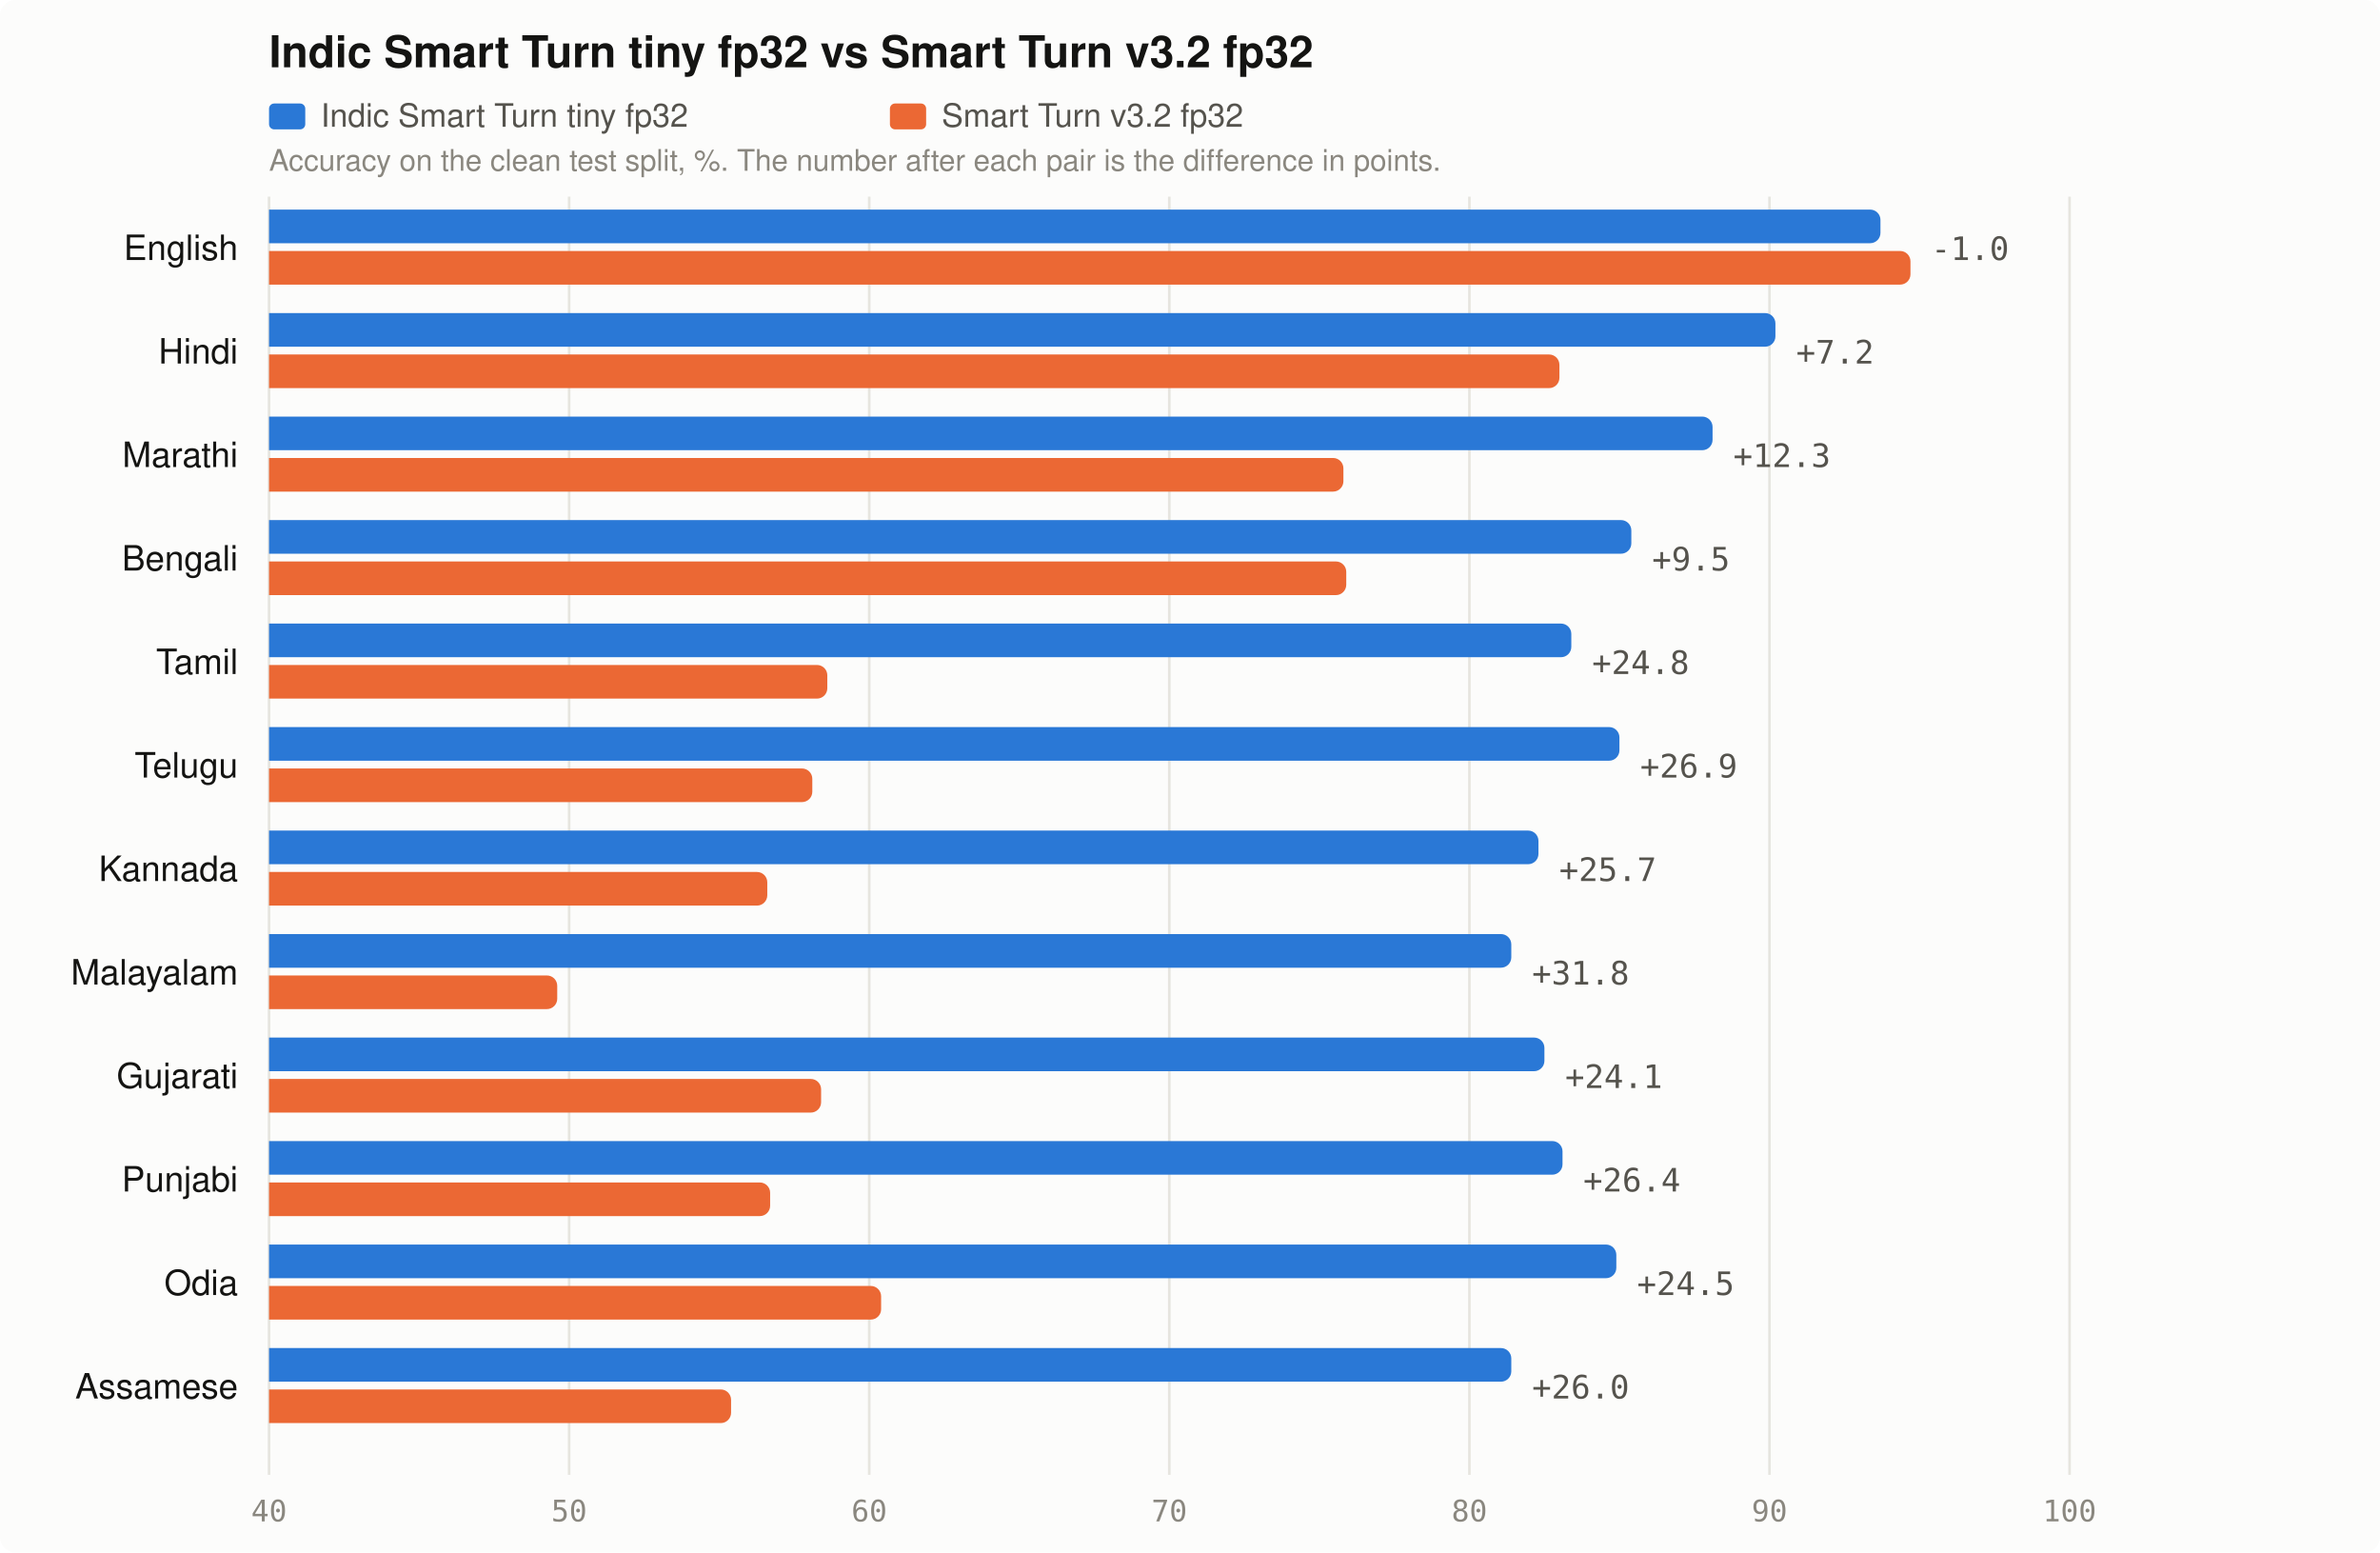
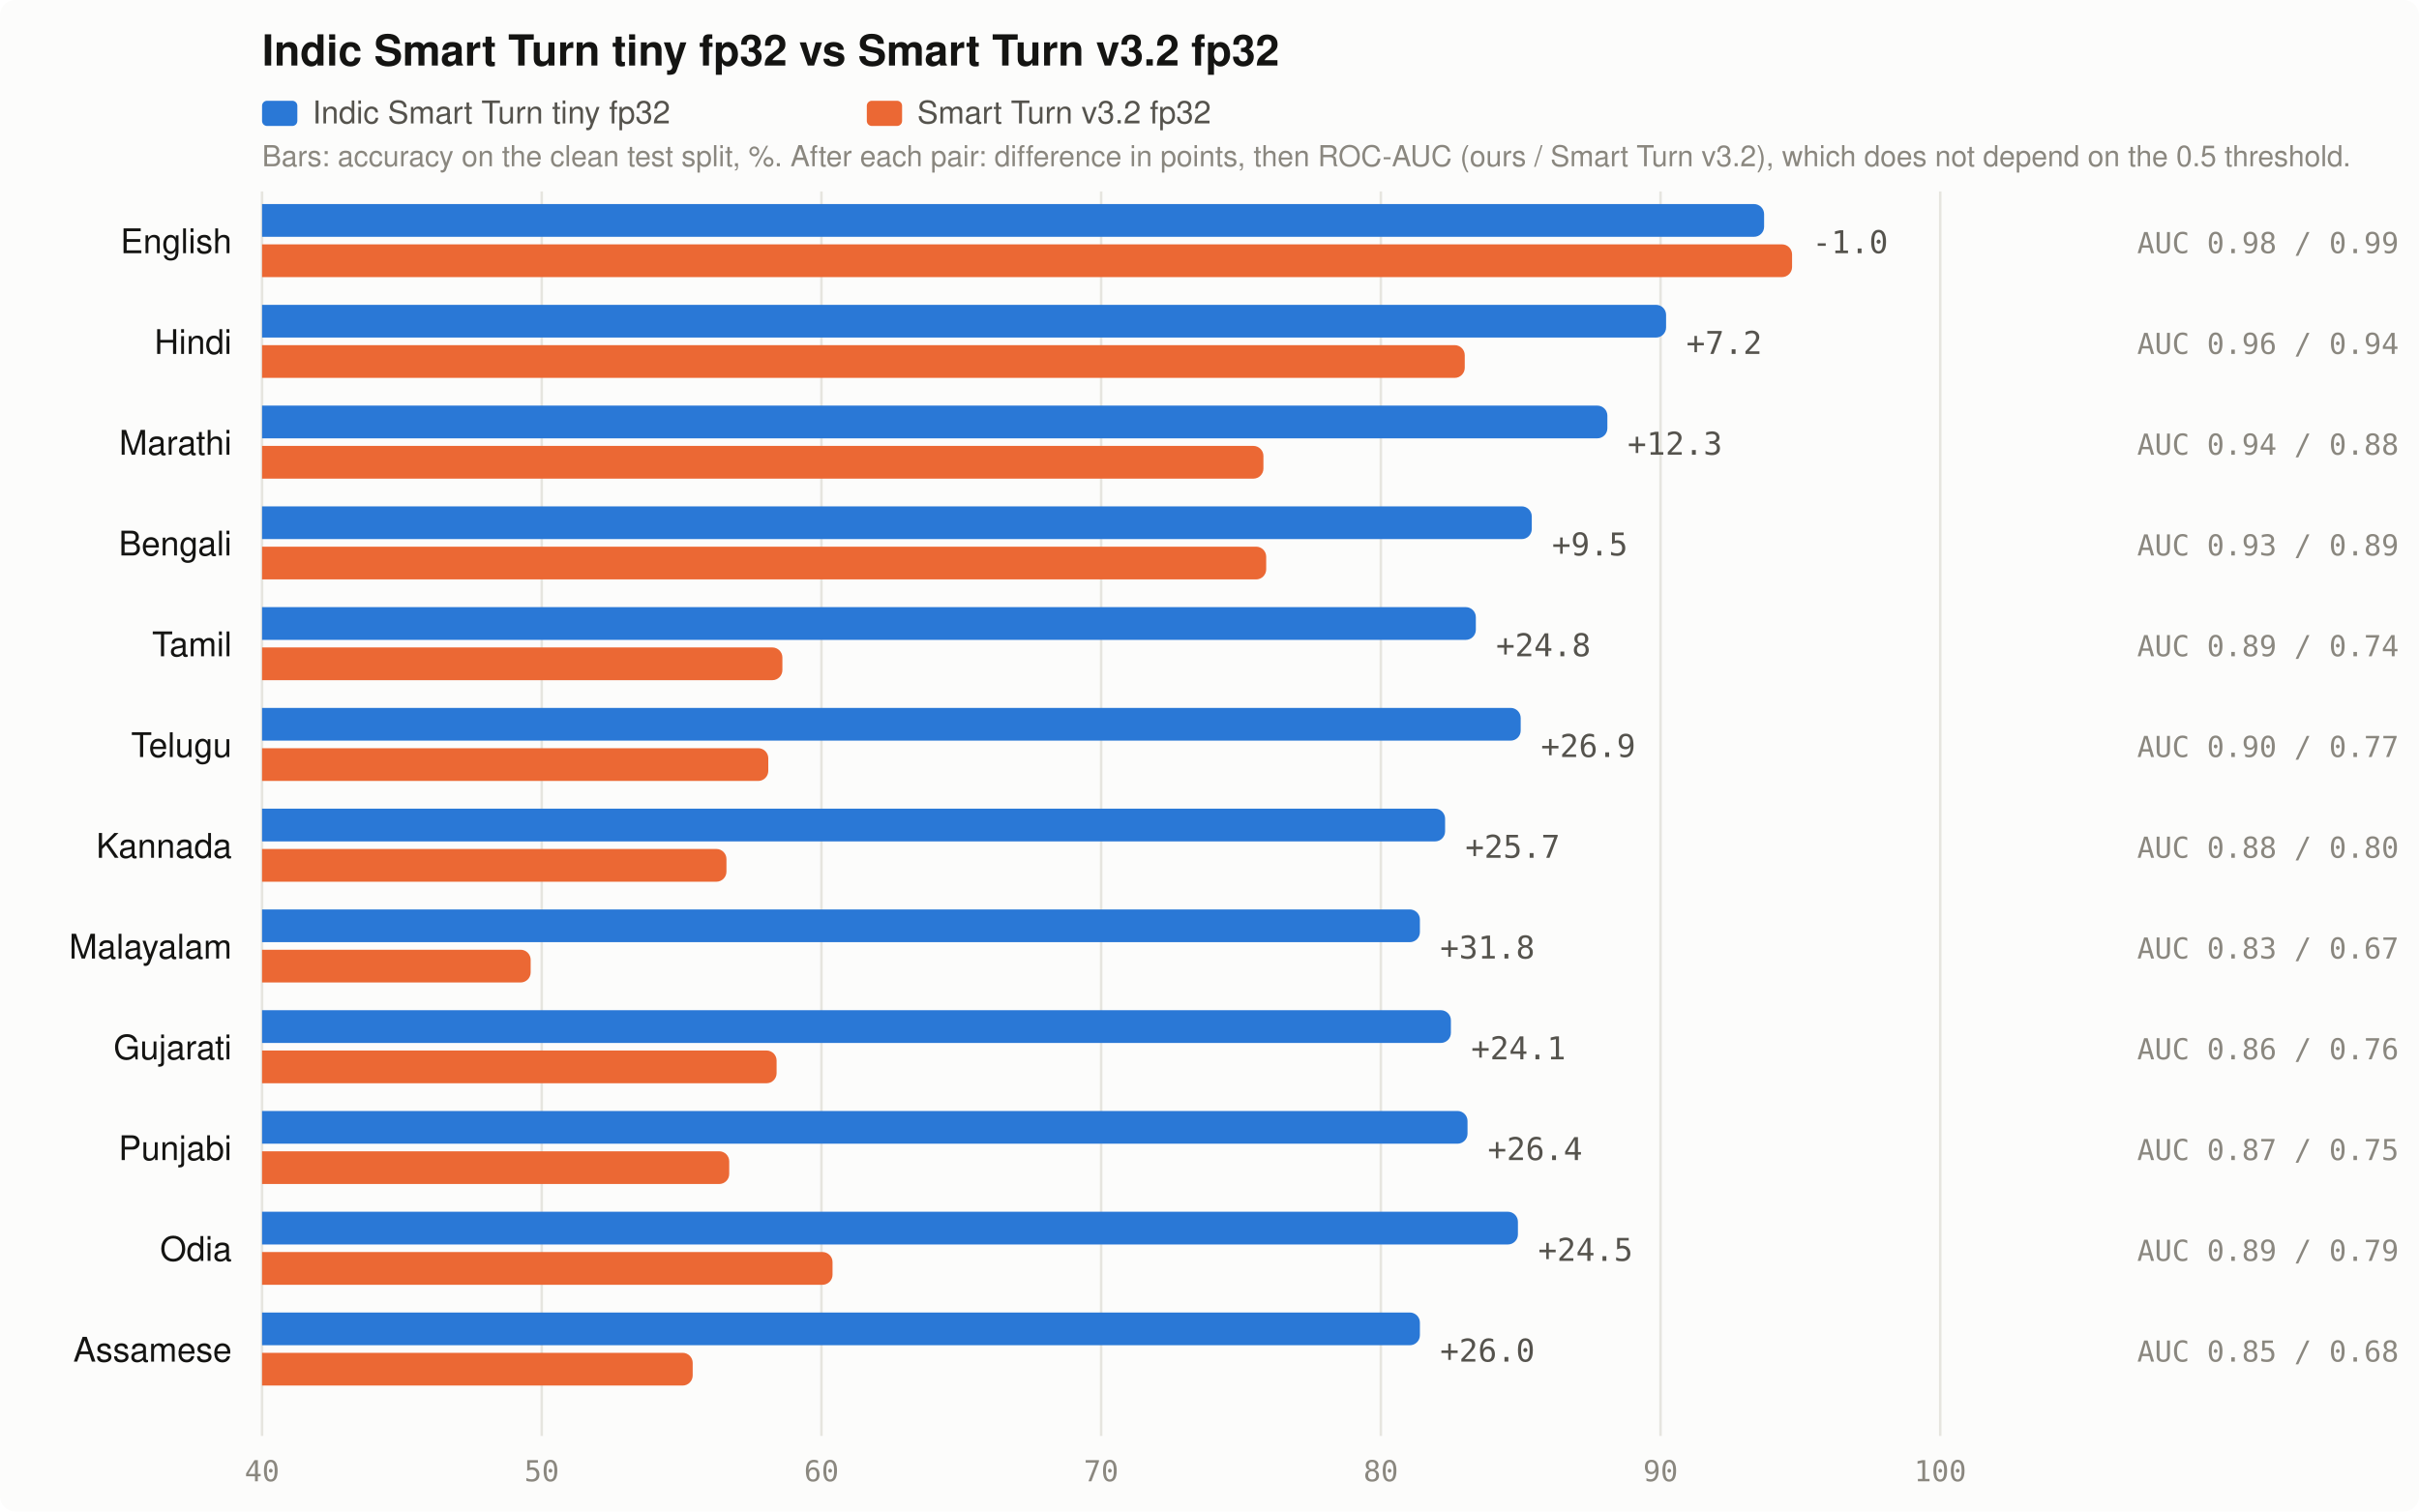
- <svg xmlns="http://www.w3.org/2000/svg" viewBox="0 0 920 600" width="920" height="600" font-family="ui-sans-serif, -apple-system, 'Segoe UI', Helvetica, Arial, sans-serif">
-   <rect width="920" height="600" fill="#fcfcfb" rx="6" />
+ <svg xmlns="http://www.w3.org/2000/svg" viewBox="0 0 960 600" width="960" height="600" font-family="ui-sans-serif, -apple-system, 'Segoe UI', Helvetica, Arial, sans-serif">
+   <rect width="960" height="600" fill="#fcfcfb" rx="6" />
  <text x="104" y="26" font-size="17" font-weight="600" fill="#141412">Indic Smart Turn tiny fp32 vs Smart Turn v3.2 fp32</text>
  <rect x="104" y="40" width="14" height="10" rx="2" fill="#2a78d6" />
  <text x="124" y="49" font-size="12.5" fill="#55534d">Indic Smart Turn tiny fp32</text>
  <rect x="344" y="40" width="14" height="10" rx="2" fill="#eb6834" />
  <text x="364" y="49" font-size="12.5" fill="#55534d">Smart Turn v3.2 fp32</text>
-   <text x="104" y="66" font-size="11.5" fill="#8a877f">Accuracy on the clean test split, %. The number after each pair is the difference in points.</text>
+   <text x="104" y="66" font-size="11.5" fill="#8a877f">Bars: accuracy on the clean test split, %. After each pair: difference in points, then ROC-AUC (ours / Smart Turn v3.2), which does not depend on the 0.5 threshold.</text>
  <line x1="104.0" x2="104.0" y1="76" y2="570" stroke="#e6e5df" stroke-width="1" />
  <text x="104.0" y="588" font-size="11.5" fill="#8a877f" text-anchor="middle" font-family="ui-monospace, SFMono-Regular, Menlo, Consolas, monospace">40</text>
-   <line x1="220.0" x2="220.0" y1="76" y2="570" stroke="#e6e5df" stroke-width="1" />
-   <text x="220.0" y="588" font-size="11.5" fill="#8a877f" text-anchor="middle" font-family="ui-monospace, SFMono-Regular, Menlo, Consolas, monospace">50</text>
-   <line x1="336.0" x2="336.0" y1="76" y2="570" stroke="#e6e5df" stroke-width="1" />
-   <text x="336.0" y="588" font-size="11.5" fill="#8a877f" text-anchor="middle" font-family="ui-monospace, SFMono-Regular, Menlo, Consolas, monospace">60</text>
-   <line x1="452.0" x2="452.0" y1="76" y2="570" stroke="#e6e5df" stroke-width="1" />
-   <text x="452.0" y="588" font-size="11.5" fill="#8a877f" text-anchor="middle" font-family="ui-monospace, SFMono-Regular, Menlo, Consolas, monospace">70</text>
-   <line x1="568.0" x2="568.0" y1="76" y2="570" stroke="#e6e5df" stroke-width="1" />
-   <text x="568.0" y="588" font-size="11.5" fill="#8a877f" text-anchor="middle" font-family="ui-monospace, SFMono-Regular, Menlo, Consolas, monospace">80</text>
-   <line x1="684.0" x2="684.0" y1="76" y2="570" stroke="#e6e5df" stroke-width="1" />
-   <text x="684.0" y="588" font-size="11.5" fill="#8a877f" text-anchor="middle" font-family="ui-monospace, SFMono-Regular, Menlo, Consolas, monospace">90</text>
-   <line x1="800.0" x2="800.0" y1="76" y2="570" stroke="#e6e5df" stroke-width="1" />
-   <text x="800.0" y="588" font-size="11.5" fill="#8a877f" text-anchor="middle" font-family="ui-monospace, SFMono-Regular, Menlo, Consolas, monospace">100</text>
+   <line x1="215.0" x2="215.0" y1="76" y2="570" stroke="#e6e5df" stroke-width="1" />
+   <text x="215.0" y="588" font-size="11.5" fill="#8a877f" text-anchor="middle" font-family="ui-monospace, SFMono-Regular, Menlo, Consolas, monospace">50</text>
+   <line x1="326.0" x2="326.0" y1="76" y2="570" stroke="#e6e5df" stroke-width="1" />
+   <text x="326.0" y="588" font-size="11.5" fill="#8a877f" text-anchor="middle" font-family="ui-monospace, SFMono-Regular, Menlo, Consolas, monospace">60</text>
+   <line x1="437.0" x2="437.0" y1="76" y2="570" stroke="#e6e5df" stroke-width="1" />
+   <text x="437.0" y="588" font-size="11.5" fill="#8a877f" text-anchor="middle" font-family="ui-monospace, SFMono-Regular, Menlo, Consolas, monospace">70</text>
+   <line x1="548.0" x2="548.0" y1="76" y2="570" stroke="#e6e5df" stroke-width="1" />
+   <text x="548.0" y="588" font-size="11.5" fill="#8a877f" text-anchor="middle" font-family="ui-monospace, SFMono-Regular, Menlo, Consolas, monospace">80</text>
+   <line x1="659.0" x2="659.0" y1="76" y2="570" stroke="#e6e5df" stroke-width="1" />
+   <text x="659.0" y="588" font-size="11.5" fill="#8a877f" text-anchor="middle" font-family="ui-monospace, SFMono-Regular, Menlo, Consolas, monospace">90</text>
+   <line x1="770.0" x2="770.0" y1="76" y2="570" stroke="#e6e5df" stroke-width="1" />
+   <text x="770.0" y="588" font-size="11.5" fill="#8a877f" text-anchor="middle" font-family="ui-monospace, SFMono-Regular, Menlo, Consolas, monospace">100</text>
  <text x="92" y="100.5" font-size="13.5" fill="#141412" text-anchor="end">English</text>
-   <path d="M104.0,81 h618.9 a4,4 0 0 1 4,4 v5 a4,4 0 0 1 -4,4 h-618.9 z" fill="#2a78d6" />
-   <path d="M104.0,97 h630.5 a4,4 0 0 1 4,4 v5 a4,4 0 0 1 -4,4 h-630.5 z" fill="#eb6834" />
-   <text x="746.5" y="100.5" font-size="12.5" fill="#55534d" font-family="ui-monospace, SFMono-Regular, Menlo, Consolas, monospace">-1.0</text>
+   <path d="M104.0,81 h592.1 a4,4 0 0 1 4,4 v5 a4,4 0 0 1 -4,4 h-592.1 z" fill="#2a78d6" />
+   <path d="M104.0,97 h603.2 a4,4 0 0 1 4,4 v5 a4,4 0 0 1 -4,4 h-603.2 z" fill="#eb6834" />
+   <text x="719.2" y="100.5" font-size="12.5" fill="#55534d" font-family="ui-monospace, SFMono-Regular, Menlo, Consolas, monospace">-1.0</text>
+   <text x="952" y="100.5" font-size="11.5" fill="#8a877f" font-family="ui-monospace, SFMono-Regular, Menlo, Consolas, monospace" text-anchor="end">AUC 0.98 / 0.99</text>
  <text x="92" y="140.5" font-size="13.5" fill="#141412" text-anchor="end">Hindi</text>
-   <path d="M104.0,121 h578.3 a4,4 0 0 1 4,4 v5 a4,4 0 0 1 -4,4 h-578.3 z" fill="#2a78d6" />
-   <path d="M104.0,137 h494.8 a4,4 0 0 1 4,4 v5 a4,4 0 0 1 -4,4 h-494.8 z" fill="#eb6834" />
-   <text x="694.3" y="140.5" font-size="12.5" fill="#55534d" font-family="ui-monospace, SFMono-Regular, Menlo, Consolas, monospace">+7.2</text>
+   <path d="M104.0,121 h553.2 a4,4 0 0 1 4,4 v5 a4,4 0 0 1 -4,4 h-553.2 z" fill="#2a78d6" />
+   <path d="M104.0,137 h473.3 a4,4 0 0 1 4,4 v5 a4,4 0 0 1 -4,4 h-473.3 z" fill="#eb6834" />
+   <text x="669.2" y="140.5" font-size="12.5" fill="#55534d" font-family="ui-monospace, SFMono-Regular, Menlo, Consolas, monospace">+7.2</text>
+   <text x="952" y="140.5" font-size="11.5" fill="#8a877f" font-family="ui-monospace, SFMono-Regular, Menlo, Consolas, monospace" text-anchor="end">AUC 0.96 / 0.94</text>
  <text x="92" y="180.5" font-size="13.5" fill="#141412" text-anchor="end">Marathi</text>
-   <path d="M104.0,161 h554.0 a4,4 0 0 1 4,4 v5 a4,4 0 0 1 -4,4 h-554.0 z" fill="#2a78d6" />
-   <path d="M104.0,177 h411.3 a4,4 0 0 1 4,4 v5 a4,4 0 0 1 -4,4 h-411.3 z" fill="#eb6834" />
-   <text x="670.0" y="180.5" font-size="12.5" fill="#55534d" font-family="ui-monospace, SFMono-Regular, Menlo, Consolas, monospace">+12.3</text>
+   <path d="M104.0,161 h529.9 a4,4 0 0 1 4,4 v5 a4,4 0 0 1 -4,4 h-529.9 z" fill="#2a78d6" />
+   <path d="M104.0,177 h393.4 a4,4 0 0 1 4,4 v5 a4,4 0 0 1 -4,4 h-393.4 z" fill="#eb6834" />
+   <text x="645.9" y="180.5" font-size="12.5" fill="#55534d" font-family="ui-monospace, SFMono-Regular, Menlo, Consolas, monospace">+12.3</text>
+   <text x="952" y="180.5" font-size="11.5" fill="#8a877f" font-family="ui-monospace, SFMono-Regular, Menlo, Consolas, monospace" text-anchor="end">AUC 0.94 / 0.88</text>
  <text x="92" y="220.5" font-size="13.5" fill="#141412" text-anchor="end">Bengali</text>
-   <path d="M104.0,201 h522.6 a4,4 0 0 1 4,4 v5 a4,4 0 0 1 -4,4 h-522.6 z" fill="#2a78d6" />
-   <path d="M104.0,217 h412.4 a4,4 0 0 1 4,4 v5 a4,4 0 0 1 -4,4 h-412.4 z" fill="#eb6834" />
-   <text x="638.6" y="220.5" font-size="12.5" fill="#55534d" font-family="ui-monospace, SFMono-Regular, Menlo, Consolas, monospace">+9.5</text>
+   <path d="M104.0,201 h499.9 a4,4 0 0 1 4,4 v5 a4,4 0 0 1 -4,4 h-499.9 z" fill="#2a78d6" />
+   <path d="M104.0,217 h394.5 a4,4 0 0 1 4,4 v5 a4,4 0 0 1 -4,4 h-394.5 z" fill="#eb6834" />
+   <text x="615.9" y="220.5" font-size="12.5" fill="#55534d" font-family="ui-monospace, SFMono-Regular, Menlo, Consolas, monospace">+9.5</text>
+   <text x="952" y="220.5" font-size="11.5" fill="#8a877f" font-family="ui-monospace, SFMono-Regular, Menlo, Consolas, monospace" text-anchor="end">AUC 0.93 / 0.89</text>
  <text x="92" y="260.5" font-size="13.5" fill="#141412" text-anchor="end">Tamil</text>
-   <path d="M104.0,241 h499.4 a4,4 0 0 1 4,4 v5 a4,4 0 0 1 -4,4 h-499.4 z" fill="#2a78d6" />
-   <path d="M104.0,257 h211.8 a4,4 0 0 1 4,4 v5 a4,4 0 0 1 -4,4 h-211.8 z" fill="#eb6834" />
-   <text x="615.4" y="260.5" font-size="12.5" fill="#55534d" font-family="ui-monospace, SFMono-Regular, Menlo, Consolas, monospace">+24.8</text>
+   <path d="M104.0,241 h477.7 a4,4 0 0 1 4,4 v5 a4,4 0 0 1 -4,4 h-477.7 z" fill="#2a78d6" />
+   <path d="M104.0,257 h202.5 a4,4 0 0 1 4,4 v5 a4,4 0 0 1 -4,4 h-202.5 z" fill="#eb6834" />
+   <text x="593.7" y="260.5" font-size="12.5" fill="#55534d" font-family="ui-monospace, SFMono-Regular, Menlo, Consolas, monospace">+24.8</text>
+   <text x="952" y="260.5" font-size="11.5" fill="#8a877f" font-family="ui-monospace, SFMono-Regular, Menlo, Consolas, monospace" text-anchor="end">AUC 0.89 / 0.74</text>
  <text x="92" y="300.5" font-size="13.5" fill="#141412" text-anchor="end">Telugu</text>
-   <path d="M104.0,281 h518.0 a4,4 0 0 1 4,4 v5 a4,4 0 0 1 -4,4 h-518.0 z" fill="#2a78d6" />
-   <path d="M104.0,297 h206.0 a4,4 0 0 1 4,4 v5 a4,4 0 0 1 -4,4 h-206.0 z" fill="#eb6834" />
-   <text x="634.0" y="300.5" font-size="12.5" fill="#55534d" font-family="ui-monospace, SFMono-Regular, Menlo, Consolas, monospace">+26.9</text>
+   <path d="M104.0,281 h495.5 a4,4 0 0 1 4,4 v5 a4,4 0 0 1 -4,4 h-495.5 z" fill="#2a78d6" />
+   <path d="M104.0,297 h196.9 a4,4 0 0 1 4,4 v5 a4,4 0 0 1 -4,4 h-196.9 z" fill="#eb6834" />
+   <text x="611.5" y="300.5" font-size="12.5" fill="#55534d" font-family="ui-monospace, SFMono-Regular, Menlo, Consolas, monospace">+26.9</text>
+   <text x="952" y="300.5" font-size="11.5" fill="#8a877f" font-family="ui-monospace, SFMono-Regular, Menlo, Consolas, monospace" text-anchor="end">AUC 0.90 / 0.77</text>
  <text x="92" y="340.5" font-size="13.5" fill="#141412" text-anchor="end">Kannada</text>
-   <path d="M104.0,321 h486.7 a4,4 0 0 1 4,4 v5 a4,4 0 0 1 -4,4 h-486.7 z" fill="#2a78d6" />
-   <path d="M104.0,337 h188.6 a4,4 0 0 1 4,4 v5 a4,4 0 0 1 -4,4 h-188.6 z" fill="#eb6834" />
-   <text x="602.7" y="340.5" font-size="12.5" fill="#55534d" font-family="ui-monospace, SFMono-Regular, Menlo, Consolas, monospace">+25.7</text>
+   <path d="M104.0,321 h465.5 a4,4 0 0 1 4,4 v5 a4,4 0 0 1 -4,4 h-465.5 z" fill="#2a78d6" />
+   <path d="M104.0,337 h180.3 a4,4 0 0 1 4,4 v5 a4,4 0 0 1 -4,4 h-180.3 z" fill="#eb6834" />
+   <text x="581.5" y="340.5" font-size="12.5" fill="#55534d" font-family="ui-monospace, SFMono-Regular, Menlo, Consolas, monospace">+25.7</text>
+   <text x="952" y="340.5" font-size="11.5" fill="#8a877f" font-family="ui-monospace, SFMono-Regular, Menlo, Consolas, monospace" text-anchor="end">AUC 0.88 / 0.80</text>
  <text x="92" y="380.5" font-size="13.5" fill="#141412" text-anchor="end">Malayalam</text>
-   <path d="M104.0,361 h476.2 a4,4 0 0 1 4,4 v5 a4,4 0 0 1 -4,4 h-476.2 z" fill="#2a78d6" />
-   <path d="M104.0,377 h107.4 a4,4 0 0 1 4,4 v5 a4,4 0 0 1 -4,4 h-107.4 z" fill="#eb6834" />
-   <text x="592.2" y="380.5" font-size="12.5" fill="#55534d" font-family="ui-monospace, SFMono-Regular, Menlo, Consolas, monospace">+31.8</text>
+   <path d="M104.0,361 h455.5 a4,4 0 0 1 4,4 v5 a4,4 0 0 1 -4,4 h-455.5 z" fill="#2a78d6" />
+   <path d="M104.0,377 h102.6 a4,4 0 0 1 4,4 v5 a4,4 0 0 1 -4,4 h-102.6 z" fill="#eb6834" />
+   <text x="571.5" y="380.5" font-size="12.5" fill="#55534d" font-family="ui-monospace, SFMono-Regular, Menlo, Consolas, monospace">+31.8</text>
+   <text x="952" y="380.5" font-size="11.5" fill="#8a877f" font-family="ui-monospace, SFMono-Regular, Menlo, Consolas, monospace" text-anchor="end">AUC 0.83 / 0.67</text>
  <text x="92" y="420.5" font-size="13.5" fill="#141412" text-anchor="end">Gujarati</text>
-   <path d="M104.0,401 h489.0 a4,4 0 0 1 4,4 v5 a4,4 0 0 1 -4,4 h-489.0 z" fill="#2a78d6" />
-   <path d="M104.0,417 h209.4 a4,4 0 0 1 4,4 v5 a4,4 0 0 1 -4,4 h-209.4 z" fill="#eb6834" />
-   <text x="605.0" y="420.5" font-size="12.5" fill="#55534d" font-family="ui-monospace, SFMono-Regular, Menlo, Consolas, monospace">+24.1</text>
+   <path d="M104.0,401 h467.8 a4,4 0 0 1 4,4 v5 a4,4 0 0 1 -4,4 h-467.8 z" fill="#2a78d6" />
+   <path d="M104.0,417 h200.2 a4,4 0 0 1 4,4 v5 a4,4 0 0 1 -4,4 h-200.2 z" fill="#eb6834" />
+   <text x="583.8" y="420.5" font-size="12.5" fill="#55534d" font-family="ui-monospace, SFMono-Regular, Menlo, Consolas, monospace">+24.1</text>
+   <text x="952" y="420.5" font-size="11.5" fill="#8a877f" font-family="ui-monospace, SFMono-Regular, Menlo, Consolas, monospace" text-anchor="end">AUC 0.86 / 0.76</text>
  <text x="92" y="460.5" font-size="13.5" fill="#141412" text-anchor="end">Punjabi</text>
-   <path d="M104.0,441 h496.0 a4,4 0 0 1 4,4 v5 a4,4 0 0 1 -4,4 h-496.0 z" fill="#2a78d6" />
-   <path d="M104.0,457 h189.7 a4,4 0 0 1 4,4 v5 a4,4 0 0 1 -4,4 h-189.7 z" fill="#eb6834" />
-   <text x="612.0" y="460.5" font-size="12.5" fill="#55534d" font-family="ui-monospace, SFMono-Regular, Menlo, Consolas, monospace">+26.4</text>
+   <path d="M104.0,441 h474.4 a4,4 0 0 1 4,4 v5 a4,4 0 0 1 -4,4 h-474.4 z" fill="#2a78d6" />
+   <path d="M104.0,457 h181.4 a4,4 0 0 1 4,4 v5 a4,4 0 0 1 -4,4 h-181.4 z" fill="#eb6834" />
+   <text x="590.4" y="460.5" font-size="12.5" fill="#55534d" font-family="ui-monospace, SFMono-Regular, Menlo, Consolas, monospace">+26.4</text>
+   <text x="952" y="460.5" font-size="11.5" fill="#8a877f" font-family="ui-monospace, SFMono-Regular, Menlo, Consolas, monospace" text-anchor="end">AUC 0.87 / 0.75</text>
  <text x="92" y="500.5" font-size="13.5" fill="#141412" text-anchor="end">Odia</text>
-   <path d="M104.0,481 h516.8 a4,4 0 0 1 4,4 v5 a4,4 0 0 1 -4,4 h-516.8 z" fill="#2a78d6" />
-   <path d="M104.0,497 h232.6 a4,4 0 0 1 4,4 v5 a4,4 0 0 1 -4,4 h-232.6 z" fill="#eb6834" />
-   <text x="632.8" y="500.5" font-size="12.5" fill="#55534d" font-family="ui-monospace, SFMono-Regular, Menlo, Consolas, monospace">+24.5</text>
+   <path d="M104.0,481 h494.4 a4,4 0 0 1 4,4 v5 a4,4 0 0 1 -4,4 h-494.4 z" fill="#2a78d6" />
+   <path d="M104.0,497 h222.4 a4,4 0 0 1 4,4 v5 a4,4 0 0 1 -4,4 h-222.4 z" fill="#eb6834" />
+   <text x="610.4" y="500.5" font-size="12.5" fill="#55534d" font-family="ui-monospace, SFMono-Regular, Menlo, Consolas, monospace">+24.5</text>
+   <text x="952" y="500.5" font-size="11.5" fill="#8a877f" font-family="ui-monospace, SFMono-Regular, Menlo, Consolas, monospace" text-anchor="end">AUC 0.89 / 0.79</text>
  <text x="92" y="540.5" font-size="13.5" fill="#141412" text-anchor="end">Assamese</text>
-   <path d="M104.0,521 h476.2 a4,4 0 0 1 4,4 v5 a4,4 0 0 1 -4,4 h-476.2 z" fill="#2a78d6" />
-   <path d="M104.0,537 h174.6 a4,4 0 0 1 4,4 v5 a4,4 0 0 1 -4,4 h-174.6 z" fill="#eb6834" />
-   <text x="592.2" y="540.5" font-size="12.5" fill="#55534d" font-family="ui-monospace, SFMono-Regular, Menlo, Consolas, monospace">+26.0</text>
+   <path d="M104.0,521 h455.5 a4,4 0 0 1 4,4 v5 a4,4 0 0 1 -4,4 h-455.5 z" fill="#2a78d6" />
+   <path d="M104.0,537 h166.9 a4,4 0 0 1 4,4 v5 a4,4 0 0 1 -4,4 h-166.9 z" fill="#eb6834" />
+   <text x="571.5" y="540.5" font-size="12.5" fill="#55534d" font-family="ui-monospace, SFMono-Regular, Menlo, Consolas, monospace">+26.0</text>
+   <text x="952" y="540.5" font-size="11.5" fill="#8a877f" font-family="ui-monospace, SFMono-Regular, Menlo, Consolas, monospace" text-anchor="end">AUC 0.85 / 0.68</text>
</svg>
